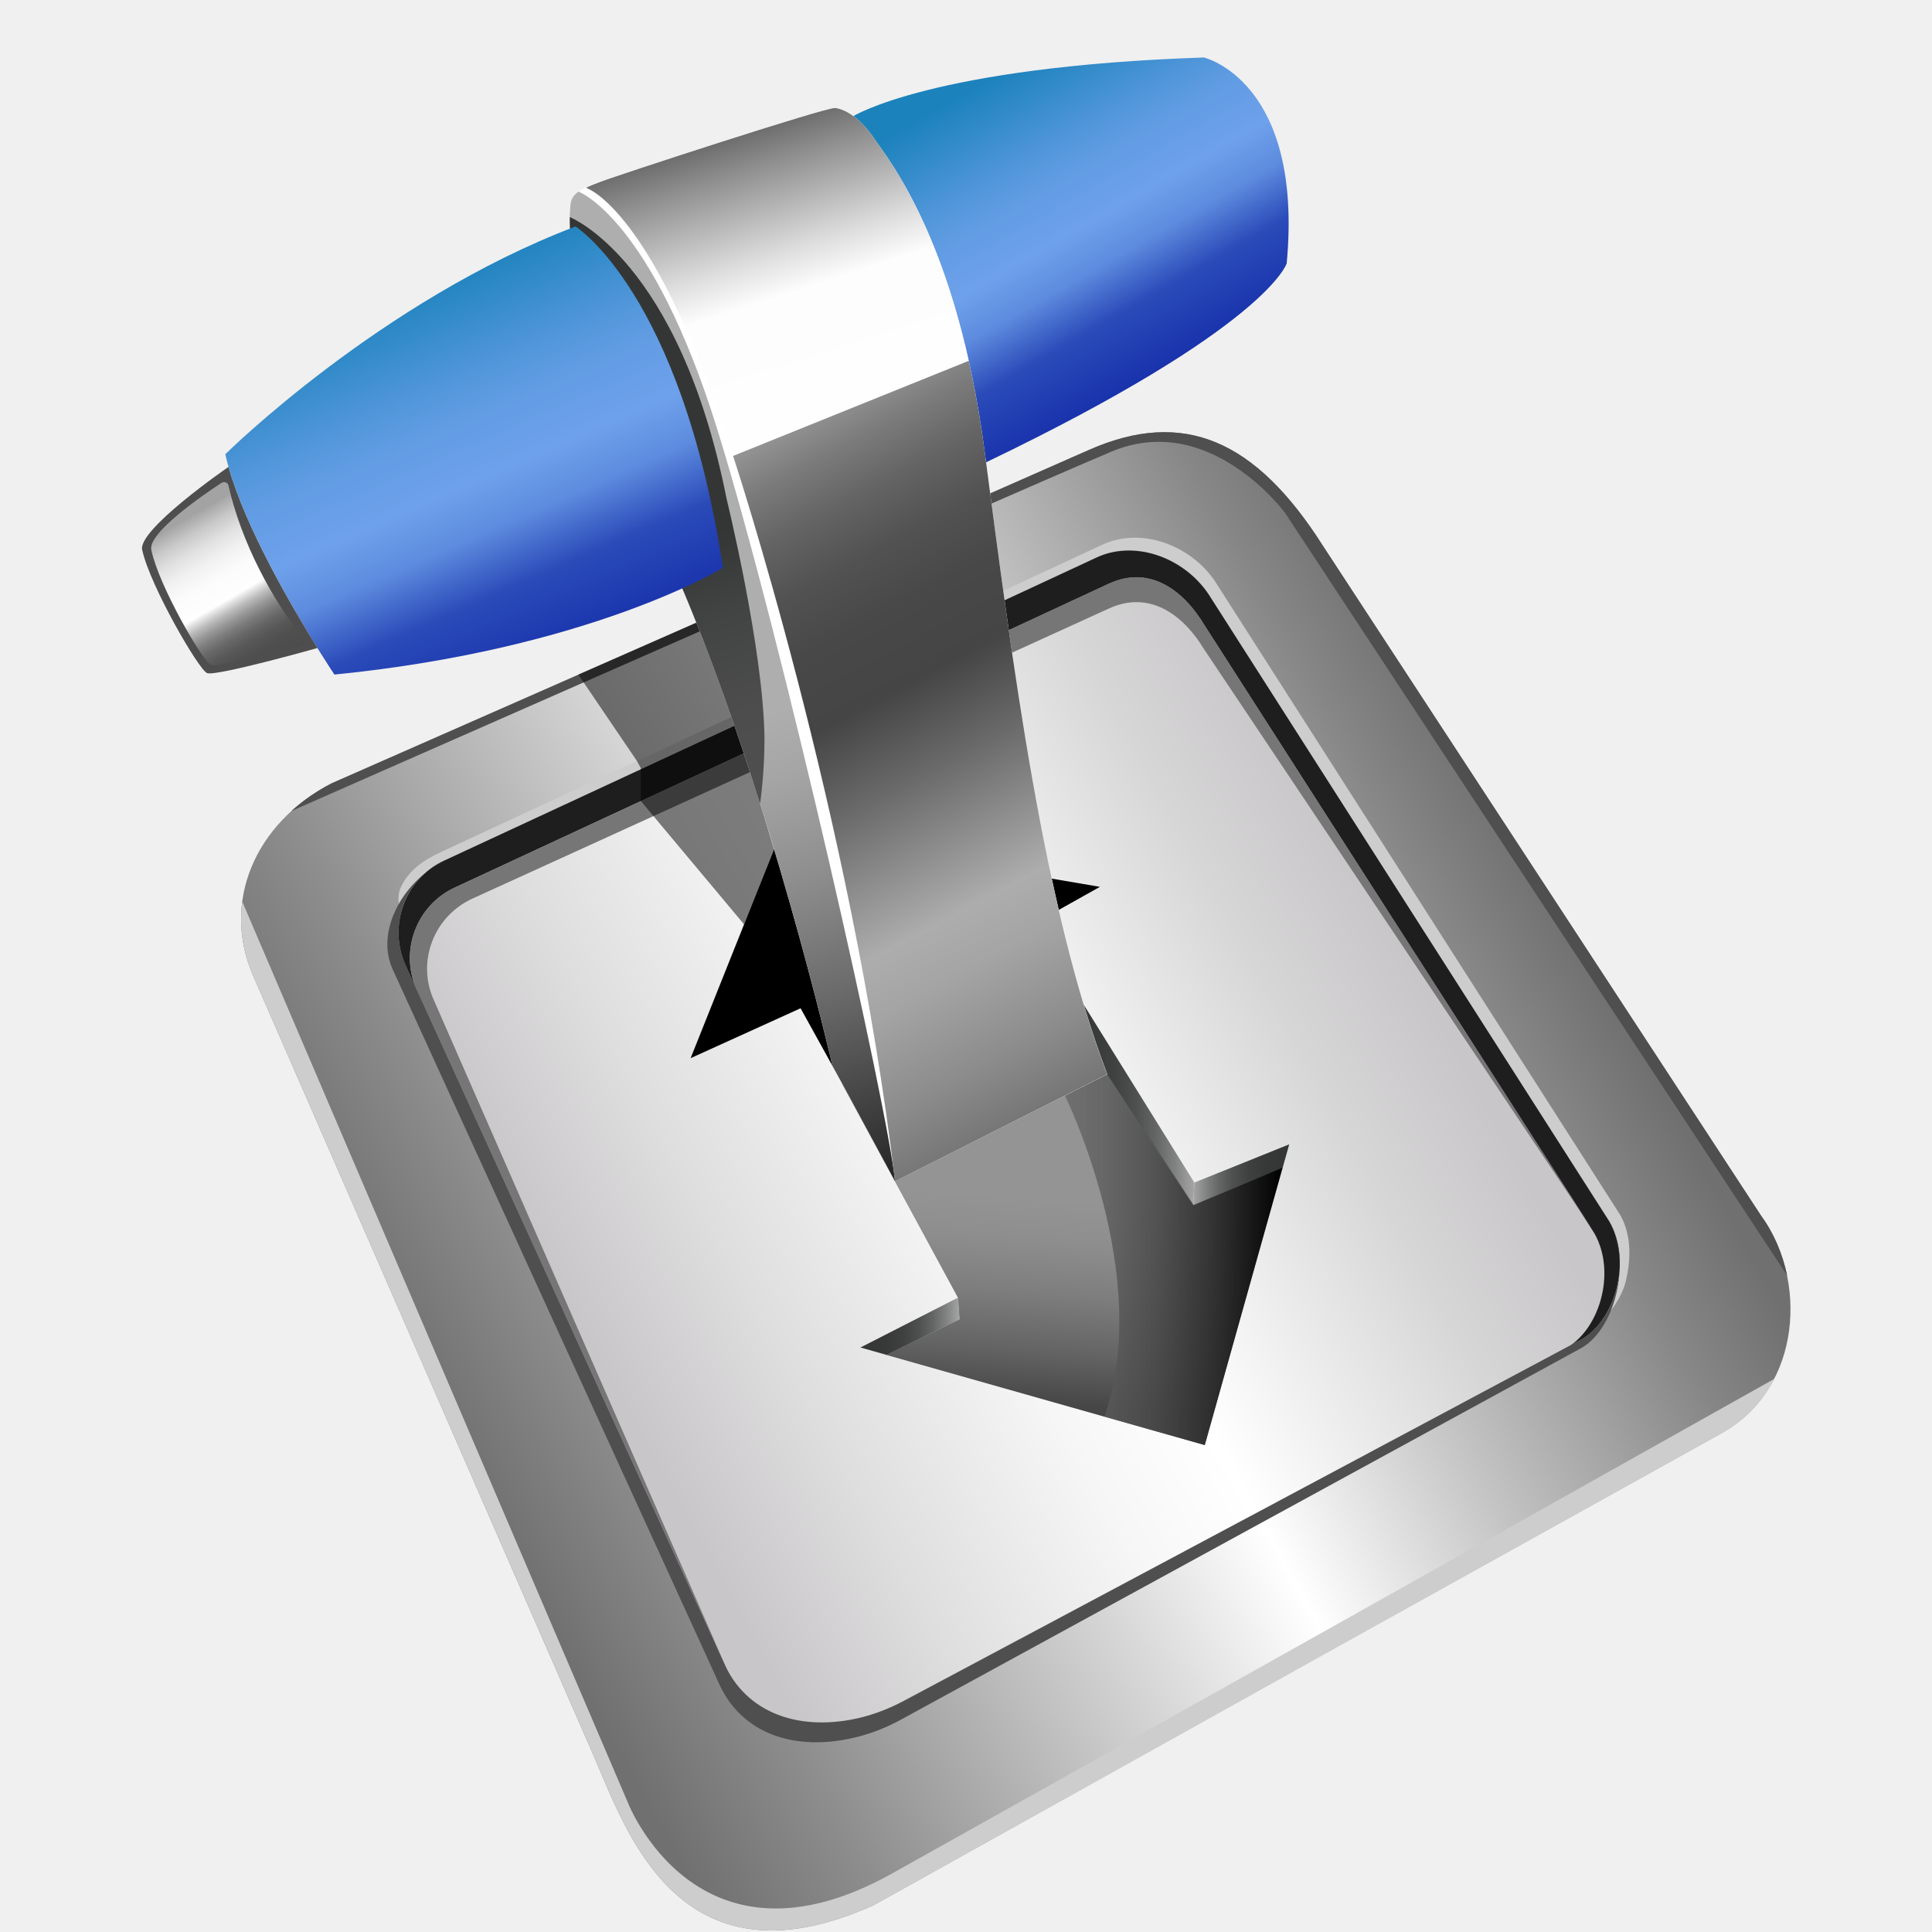
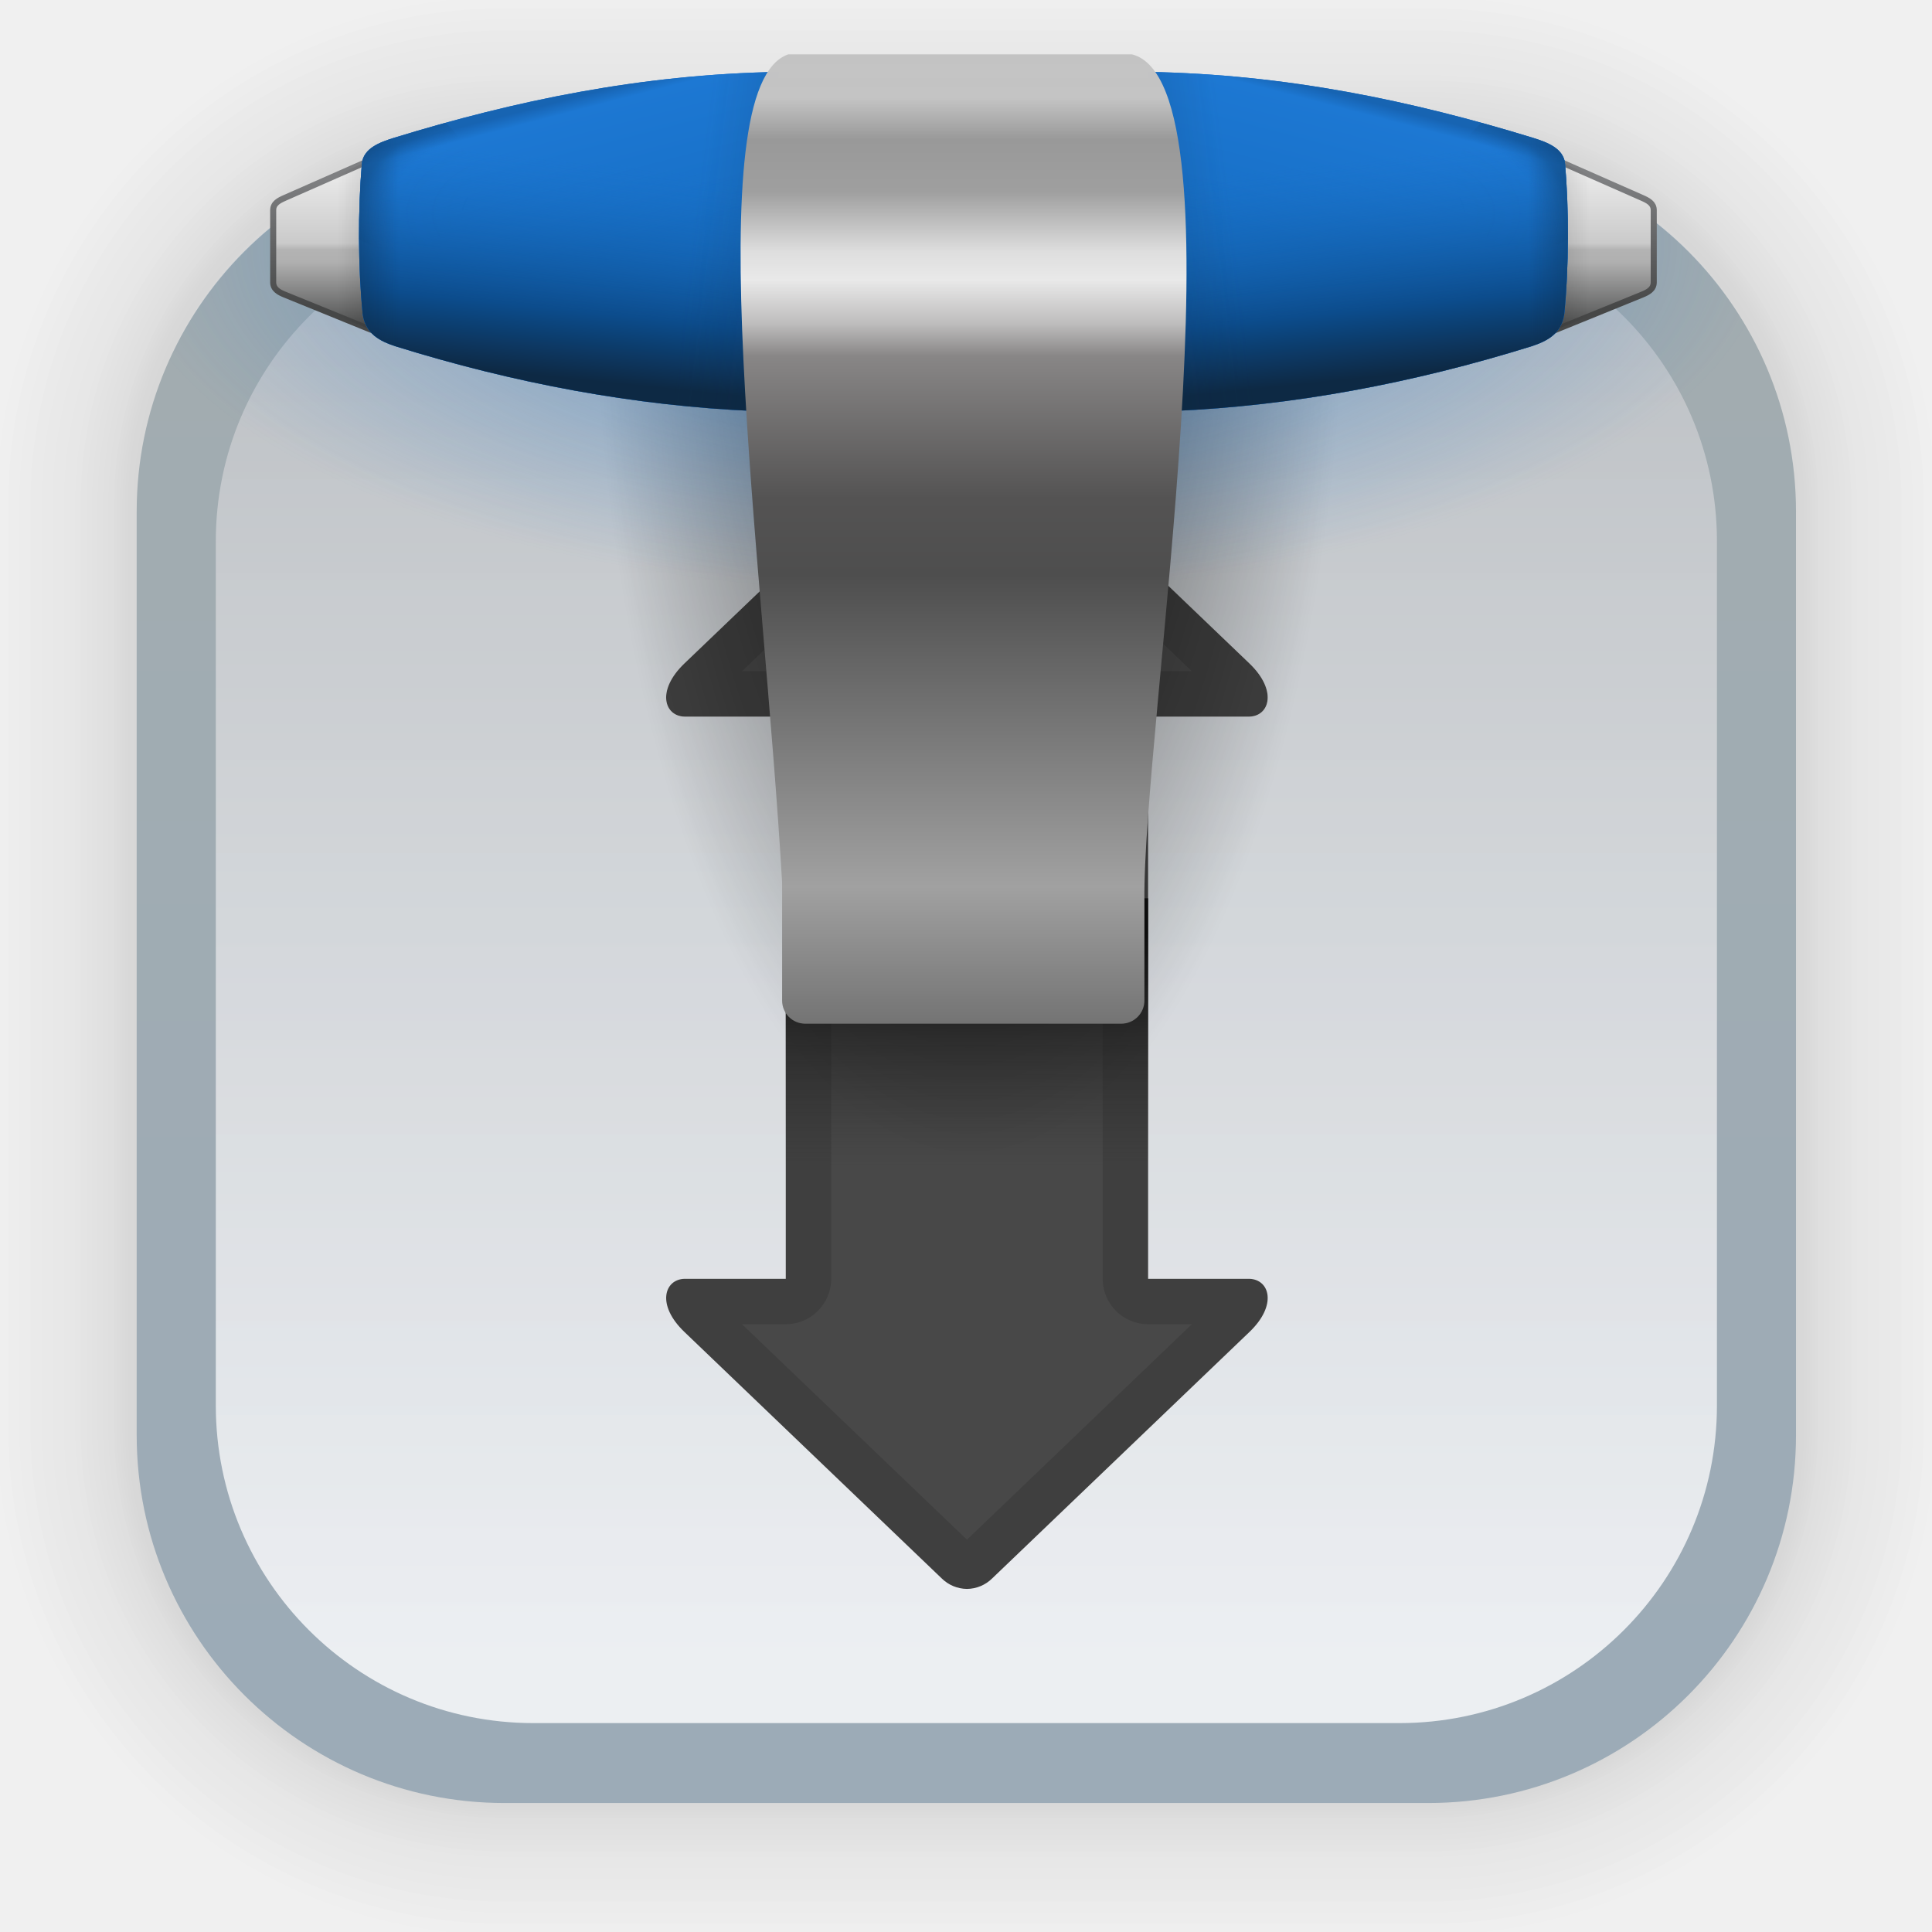
- <svg xmlns="http://www.w3.org/2000/svg" xmlns:xlink="http://www.w3.org/1999/xlink" version="1.1" id="transmission" x="0px" y="0px" viewBox="0 0 128 128" xml:space="preserve" width="128" height="128">
-   <defs id="defs275">
-     <linearGradient xlink:href="#SVGID_13_" id="linearGradient1103" gradientUnits="userSpaceOnUse" x1="237.544" y1="170.397" x2="313.544" y2="343.397" />
-     <linearGradient xlink:href="#SVGID_13_" id="linearGradient1121" x1="519.284" y1="70.751" x2="598.559" y2="208.06" gradientUnits="userSpaceOnUse" />
-   </defs>
-   <style type="text/css" id="style2">
- 	.st0{fill:url(#SVGID_1_);}
- 	.st1{fill:#CDCDCD;}
- 	.st2{fill:#1E1E1E;}
- 	.st3{fill:url(#SVGID_2_);}
- 	.st4{fill:#767676;}
- 	.st5{fill:#4F4F4F;}
- 	.st6{fill:url(#SVGID_3_);}
- 	.st7{fill:url(#SVGID_4_);}
- 	.st8{fill:url(#SVGID_5_);}
- 	.st9{fill:url(#SVGID_6_);}
- 	.st10{fill:url(#SVGID_7_);}
- 	.st11{opacity:0.5;}
- 	.st12{fill:url(#SVGID_8_);}
- 	.st13{fill:#FFFFFF;}
- 	.st14{fill:url(#SVGID_9_);}
- 	.st15{fill:url(#SVGID_10_);}
- 	.st16{fill:url(#SVGID_11_);}
- 	.st17{fill:url(#SVGID_12_);}
- 	.st18{fill:url(#SVGID_13_);}
- 	.st19{fill:#4E4E4E;}
- 	.st20{fill:url(#SVGID_14_);}
- </style>
-   <g id="g21" transform="matrix(0.1406384,0,0,0.1406384,-7.476271,-4.812653)">
-     <linearGradient id="SVGID_1_" gradientUnits="userSpaceOnUse" x1="261.277" y1="709.234" x2="770.243" y2="428.583">
-       <stop offset="0" style="stop-color:#707070" id="stop4" />
-       <stop offset="0.129" style="stop-color:#8D8D8D" id="stop6" />
-       <stop offset="0.408" style="stop-color:#D8D8D8" id="stop8" />
-       <stop offset="0.547" style="stop-color:#FFFFFF" id="stop10" />
-       <stop offset="0.722" style="stop-color:#C3C3C3" id="stop12" />
-       <stop offset="0.91" style="stop-color:#878787" id="stop14" />
-       <stop offset="1" style="stop-color:#707070" id="stop16" />
-     </linearGradient>
-     <path class="st0" d="M 864.8,709 464.6,931.8 c -92.2,41.3 -116.7,-36.1 -132,-71 L 172.5,494.1 c -15.3,-34.9 0.8,-72.1 36.7,-90.8 L 566.3,246.1 c 44.4,-19.5 78.4,-4.7 110.1,45.3 l 206.3,315.4 c 21.8,29.7 19.6,80.7 -17.9,102.2 z" id="path19" style="fill:url(#SVGID_1_)" />
+ <svg xmlns="http://www.w3.org/2000/svg" xmlns:xlink="http://www.w3.org/1999/xlink" height="128" viewBox="0 0 33.867 33.867" width="128" version="1.1" id="svg155">
+   <defs id="defs159" />
+   <linearGradient id="j" gradientUnits="userSpaceOnUse" spreadMethod="pad" x1="-47.703" x2="-44.01" y1="68.741" y2="32.945">
+     <stop offset="0" stop-color="#0d2944" id="stop2" />
+     <stop offset=".311" stop-color="#0c4c8c" id="stop4" />
+     <stop offset="1" stop-color="#176fc6" stop-opacity="0" id="stop6" />
+   </linearGradient>
+   <linearGradient id="i" gradientUnits="userSpaceOnUse" spreadMethod="pad" x1="-49.511" x2="-43.106" y1="23.182" y2="47.77">
+     <stop offset="0" stop-color="#1764b2" stop-opacity=".996" id="stop9" />
+     <stop offset=".087" stop-color="#1d78d3" id="stop11" />
+     <stop offset="1" stop-color="#176fc6" id="stop13" />
+   </linearGradient>
+   <linearGradient id="h" gradientUnits="userSpaceOnUse" x1="98.436" x2="67.627" xlink:href="#a" y1="50.305" y2="50.305" />
+   <linearGradient id="g" gradientUnits="userSpaceOnUse" x1="66.082" x2="66.082" y1="59.254" y2="37.905">
+     <stop offset="0" stop-color="#464747" id="stop17" />
+     <stop offset="1" stop-color="#7f8082" id="stop19" />
+   </linearGradient>
+   <linearGradient id="f" gradientUnits="userSpaceOnUse" x1="69.045" x2="69.045" y1="35.604" y2="63.345">
+     <stop offset="0" stop-color="#eee" id="stop22" />
+     <stop offset=".468" stop-color="#cacaca" id="stop24" />
+     <stop offset=".505" stop-color="#b3b3b3" id="stop26" />
+     <stop offset=".578" stop-color="#b0b0b0" id="stop28" />
+     <stop offset="1" stop-color="#454646" id="stop30" />
+   </linearGradient>
+   <linearGradient id="o" gradientUnits="userSpaceOnUse" x1="16.819" x2="16.819" y1="1.004" y2="17.97">
+     <stop offset="0" stop-color="#c3c3c3" stop-opacity=".996" id="stop33" />
+     <stop offset=".042" stop-color="#c4c4c4" id="stop35" />
+     <stop offset=".085" stop-color="#999" id="stop37" />
+     <stop offset=".139" stop-color="#9f9f9f" id="stop39" />
+     <stop offset=".201" stop-color="#dedede" id="stop41" />
+     <stop offset=".23" stop-color="#e9e9e9" id="stop43" />
+     <stop offset=".275" stop-color="#bebdbd" id="stop45" />
+     <stop offset=".309" stop-color="#888686" id="stop47" />
+     <stop offset=".456" stop-color="#545353" id="stop49" />
+     <stop offset=".535" stop-color="#4e4e4e" id="stop51" />
+     <stop offset=".857" stop-color="#a1a1a1" id="stop53" />
+     <stop offset="1" stop-color="#737373" id="stop55" />
+   </linearGradient>
+   <linearGradient id="a">
+     <stop offset="0" id="stop58" />
+     <stop offset="1" stop-opacity="0" id="stop60" />
+   </linearGradient>
+   <linearGradient id="n" gradientUnits="userSpaceOnUse" x1="17.192" x2="17.192" y1="16.337" y2="20.445">
+     <stop offset="0" stop-color="#0d0d0d" id="stop63" />
+     <stop offset="1" stop-color="#2c2c2c" stop-opacity="0" id="stop65" />
+   </linearGradient>
+   <linearGradient id="m" gradientUnits="userSpaceOnUse" x1="-.155" x2="-26.654" y1="45.781" y2="42.527">
+     <stop offset="0" stop-color="#0d2944" id="stop68" />
+     <stop offset="1" stop-color="#0d2944" stop-opacity="0" id="stop70" />
+   </linearGradient>
+   <linearGradient id="k" gradientUnits="userSpaceOnUse" x1="-94.708" x2="-75.286" y1="46.143" y2="46.143">
+     <stop offset="0" stop-color="#0d2944" id="stop73" />
+     <stop offset="1" stop-color="#0d2944" stop-opacity="0" id="stop75" />
+   </linearGradient>
+   <linearGradient id="c" gradientUnits="userSpaceOnUse" x1="17.751" x2="17.751" y1="4.29" y2="28.983">
+     <stop offset="0" stop-color="#bbbfc3" id="stop78" />
+     <stop offset="1" stop-color="#f1f3f6" stop-opacity=".941" id="stop80" />
+   </linearGradient>
+   <linearGradient id="b" gradientUnits="userSpaceOnUse" x1="16.938" x2="16.938" y1="5.627" y2="30.152">
+     <stop offset="0" stop-color="#a2acb0" id="stop83" />
+     <stop offset="1" stop-color="#9cabb7" id="stop85" />
+   </linearGradient>
+   <radialGradient id="l" cx="3.512" cy="47.23" gradientTransform="matrix(2.54236 0 0 1.47905 -60.842 -28.344)" gradientUnits="userSpaceOnUse" r="12.017" spreadMethod="pad">
+     <stop offset="0" stop-color="#1766b5" stop-opacity=".118" id="stop88" />
+     <stop offset=".82" stop-color="#1764b2" stop-opacity="0" id="stop90" />
+     <stop offset="1" stop-color="#0f4a84" id="stop92" />
+   </radialGradient>
+   <radialGradient id="d" cx="16.994" cy="4.308" gradientTransform="matrix(3.77953 0 0 9.2084 0 -23.39)" gradientUnits="userSpaceOnUse" r="6.579" xlink:href="#a" />
+   <radialGradient id="e" cx="16.993" cy="1.557" gradientTransform="matrix(2.81492 0 0 1.19422 14.815 14.385)" gradientUnits="userSpaceOnUse" r="19.382">
+     <stop offset="0" stop-color="#2a76c1" id="stop96" />
+     <stop offset="1" stop-color="#2a76c1" stop-opacity="0" id="stop98" />
+   </radialGradient>
+   <g id="g1702" transform="matrix(0.9757417,0,0,0.9757417,-65.75568,-37.33243)" style="opacity:0.297">
+     <rect style="fill:none;fill-opacity:1;stroke:#000000;stroke-width:0.1;stroke-linecap:round;stroke-linejoin:round;stroke-miterlimit:4;stroke-dasharray:none;stroke-opacity:0.02" id="rect1634" width="29.811" height="29.811" x="69.84" y="40.71" rx="6.61" ry="6.61" />
+     <rect ry="6.61" rx="6.61" y="40.71" x="69.84" height="29.811" width="29.811" id="rect1638" style="fill:none;fill-opacity:1;stroke:#000000;stroke-width:0.2;stroke-linecap:round;stroke-linejoin:round;stroke-miterlimit:4;stroke-dasharray:none;stroke-opacity:0.02" />
+     <rect style="fill:none;fill-opacity:1;stroke:#000000;stroke-width:0.3;stroke-linecap:round;stroke-linejoin:round;stroke-miterlimit:4;stroke-dasharray:none;stroke-opacity:0.02" id="rect1640" width="29.811" height="29.811" x="69.84" y="40.71" rx="6.61" ry="6.61" />
+     <rect ry="6.61" rx="6.61" y="40.71" x="69.84" height="29.811" width="29.811" id="rect1642" style="fill:none;fill-opacity:1;stroke:#000000;stroke-width:0.4;stroke-linecap:round;stroke-linejoin:round;stroke-miterlimit:4;stroke-dasharray:none;stroke-opacity:0.02" />
+     <rect style="fill:none;fill-opacity:1;stroke:#000000;stroke-width:0.5;stroke-linecap:round;stroke-linejoin:round;stroke-miterlimit:4;stroke-dasharray:none;stroke-opacity:0.02" id="rect1644" width="29.811" height="29.811" x="69.84" y="40.71" rx="6.61" ry="6.61" />
+     <rect ry="6.61" rx="6.61" y="40.71" x="69.84" height="29.811" width="29.811" id="rect1646" style="fill:none;fill-opacity:1;stroke:#000000;stroke-width:0.6;stroke-linecap:round;stroke-linejoin:round;stroke-miterlimit:4;stroke-dasharray:none;stroke-opacity:0.02" />
+     <rect style="fill:none;fill-opacity:1;stroke:#000000;stroke-width:0.7;stroke-linecap:round;stroke-linejoin:round;stroke-miterlimit:4;stroke-dasharray:none;stroke-opacity:0.02" id="rect1648" width="29.811" height="29.811" x="69.84" y="40.71" rx="6.61" ry="6.61" />
+     <rect ry="6.61" rx="6.61" y="40.71" x="69.84" height="29.811" width="29.811" id="rect1650" style="fill:none;fill-opacity:1;stroke:#000000;stroke-width:0.8;stroke-linecap:round;stroke-linejoin:round;stroke-miterlimit:4;stroke-dasharray:none;stroke-opacity:0.02" />
+     <rect style="fill:none;fill-opacity:1;stroke:#000000;stroke-width:1;stroke-linecap:round;stroke-linejoin:round;stroke-miterlimit:4;stroke-dasharray:none;stroke-opacity:0.02" id="rect1652" width="29.811" height="29.811" x="69.84" y="40.71" rx="6.61" ry="6.61" />
+     <rect ry="6.61" rx="6.61" y="40.71" x="69.84" height="29.811" width="29.811" id="rect1654" style="fill:none;fill-opacity:1;stroke:#000000;stroke-width:1.2;stroke-linecap:round;stroke-linejoin:round;stroke-miterlimit:4;stroke-dasharray:none;stroke-opacity:0.02" />
+     <rect style="fill:none;fill-opacity:1;stroke:#000000;stroke-width:1.4;stroke-linecap:round;stroke-linejoin:round;stroke-miterlimit:4;stroke-dasharray:none;stroke-opacity:0.02" id="rect1656" width="29.811" height="29.811" x="69.84" y="40.71" rx="6.61" ry="6.61" />
+     <rect ry="6.61" rx="6.61" y="40.71" x="69.84" height="29.811" width="29.811" id="rect1658" style="fill:none;fill-opacity:1;stroke:#000000;stroke-width:1.6;stroke-linecap:round;stroke-linejoin:round;stroke-miterlimit:4;stroke-dasharray:none;stroke-opacity:0.02" />
+     <rect style="fill:none;fill-opacity:1;stroke:#000000;stroke-width:1.8;stroke-linecap:round;stroke-linejoin:round;stroke-miterlimit:4;stroke-dasharray:none;stroke-opacity:0.02" id="rect1660" width="29.811" height="29.811" x="69.84" y="40.71" rx="6.61" ry="6.61" />
+     <rect ry="6.61" rx="6.61" y="40.71" x="69.84" height="29.811" width="29.811" id="rect1662" style="fill:none;fill-opacity:1;stroke:#000000;stroke-width:2;stroke-linecap:round;stroke-linejoin:round;stroke-miterlimit:4;stroke-dasharray:none;stroke-opacity:0.02" />
+     <rect style="fill:none;fill-opacity:1;stroke:#000000;stroke-width:2.2;stroke-linecap:round;stroke-linejoin:round;stroke-miterlimit:4;stroke-dasharray:none;stroke-opacity:0.02" id="rect1664" width="29.811" height="29.811" x="69.84" y="40.71" rx="6.61" ry="6.61" />
+     <rect ry="6.61" rx="6.61" y="40.71" x="69.84" height="29.811" width="29.811" id="rect1666" style="fill:none;fill-opacity:1;stroke:#000000;stroke-width:2.6;stroke-linecap:round;stroke-linejoin:round;stroke-miterlimit:4;stroke-dasharray:none;stroke-opacity:0.02" />
+     <rect style="fill:none;fill-opacity:1;stroke:#000000;stroke-width:3;stroke-linecap:round;stroke-linejoin:round;stroke-miterlimit:4;stroke-dasharray:none;stroke-opacity:0.02" id="rect1668" width="29.811" height="29.811" x="69.84" y="40.71" rx="6.61" ry="6.61" />
+     <rect ry="6.61" rx="6.61" y="40.71" x="69.84" height="29.811" width="29.811" id="rect1670" style="fill:none;fill-opacity:1;stroke:#000000;stroke-width:3.4;stroke-linecap:round;stroke-linejoin:round;stroke-miterlimit:4;stroke-dasharray:none;stroke-opacity:0.02" />
+     <rect style="fill:none;fill-opacity:1;stroke:#000000;stroke-width:3.8;stroke-linecap:round;stroke-linejoin:round;stroke-miterlimit:4;stroke-dasharray:none;stroke-opacity:0.02" id="rect1672" width="29.811" height="29.811" x="69.84" y="40.71" rx="6.61" ry="6.61" />
+     <rect ry="6.61" rx="6.61" y="40.71" x="69.84" height="29.811" width="29.811" id="rect1674" style="fill:none;fill-opacity:1;stroke:#000000;stroke-width:4.2;stroke-linecap:round;stroke-linejoin:round;stroke-miterlimit:4;stroke-dasharray:none;stroke-opacity:0.02" />
+     <rect style="fill:none;fill-opacity:1;stroke:#000000;stroke-width:4.6;stroke-linecap:round;stroke-linejoin:round;stroke-miterlimit:4;stroke-dasharray:none;stroke-opacity:0.02" id="rect1676" width="29.811" height="29.811" x="69.84" y="40.71" rx="6.61" ry="6.61" />
+     <rect ry="6.61" rx="6.61" y="40.71" x="69.84" height="29.811" width="29.811" id="rect1678" style="fill:none;fill-opacity:1;stroke:#000000;stroke-width:5;stroke-linecap:round;stroke-linejoin:round;stroke-miterlimit:4;stroke-dasharray:none;stroke-opacity:0.02" />
  </g>
-   <path class="st1" d="m 28.035,63.65 c -0.689,-1.491 -2.11,-3.502 -1.477,-4.866 0.506,-1.111 1.491,-1.8 2.686,-2.349 L 73.039,36.085 c 2.658,-1.224 6.076,0.098 7.651,2.728 l 26.665,41.699 c 0.745,1.336 0.703,2.953 0.352,4.402 -0.394,1.575 -2.011,3.305 -3.249,3.924 2.335,-1.167 3.699,-5.147 2.152,-7.89 L 80.24,39.629 c -1.561,-2.602 -4.936,-3.924 -7.566,-2.714 L 29.441,57.012 c -2.63,1.209 -2.63,3.966 -1.406,6.638" id="path23" style="fill:#cdcdcd;stroke-width:0.141" />
-   <path class="st2" d="M 104.613,88.824 60.044,112.62 c -0.928,0.492 -1.913,0.9 -2.925,1.153 -4.093,1.013 -7.693,-0.225 -9.184,-3.657 L 26.896,64.016 c -1.224,-2.658 -0.084,-5.794 2.546,-7.004 L 72.674,36.929 c 2.63,-1.209 6.005,0.113 7.566,2.714 l 26.398,41.305 c 1.533,2.728 0.309,6.708 -2.025,7.876 z" id="path25" style="fill:#1e1e1e;stroke-width:0.141" />
-   <linearGradient id="SVGID_2_" gradientUnits="userSpaceOnUse" x1="331.945" y1="668.696" x2="704.632" y2="464.676" gradientTransform="matrix(0.1406384,0,0,0.1406384,-7.476271,-4.812652)">
-     <stop offset="0" style="stop-color:#C8C6C8" id="stop27" />
-     <stop offset="0.182" style="stop-color:#DFDEDF" id="stop29" />
-     <stop offset="0.414" style="stop-color:#F6F6F6" id="stop31" />
-     <stop offset="0.556" style="stop-color:#FFFFFF" id="stop33" />
-     <stop offset="0.558" style="stop-color:#FFFFFF" id="stop35" />
-     <stop offset="0.85" style="stop-color:#D7D6D7" id="stop37" />
-     <stop offset="1" style="stop-color:#C8C6C8" id="stop39" />
-   </linearGradient>
-   <path class="st3" d="M 103.628,89.387 59.875,112.691 c -0.914,0.492 -1.87,0.872 -2.883,1.125 -4.008,1.013 -7.538,-0.183 -8.973,-3.516 L 27.627,65.619 c -1.181,-2.574 -0.056,-5.64 2.517,-6.821 L 73.475,38.673 c 2.574,-1.181 4.824,0.253 6.343,2.785 l 25.821,40.265 c 1.491,2.644 0.281,6.512 -2.011,7.665 z" id="path42" style="fill:url(#SVGID_2_);stroke-width:0.141" />
-   <path class="st4" d="M 48.034,110.3 28.752,66.28 c -1.167,-2.546 -0.028,-5.569 2.56,-6.751 L 73.461,40.318 c 2.574,-1.181 4.81,0.225 6.315,2.7 L 105.653,81.694 79.818,41.443 c -1.519,-2.517 -3.755,-3.966 -6.343,-2.785 L 30.144,58.798 c -2.574,1.181 -3.713,4.247 -2.517,6.821 l 20.407,44.681" id="path44" style="fill:#767676;stroke-width:0.141" />
-   <path class="st1" d="m 117.551,91.356 c -0.731,1.42 -1.856,2.658 -3.389,3.544 L 57.864,126.234 c -12.967,5.808 -16.412,-5.077 -18.564,-9.985 L 16.784,64.677 C 16.067,63.031 15.842,61.344 16.053,59.74 L 41.592,119.413 c 0,0 4.585,11.926 17.509,4.711 12.925,-7.215 58.449,-32.769 58.449,-32.769 z" id="path46" style="fill:#cdcdcd;stroke-width:0.141" />
-   <path class="st5" d="m 19.301,53.735 c 0.759,-0.689 1.645,-1.308 2.644,-1.828 L 72.167,29.798 c 6.244,-2.742 11.026,-0.661 15.484,6.371 l 29.014,44.357 c 0.844,1.153 1.435,2.531 1.744,3.994 L 85.134,33.975 c 0,0 -4.993,-6.793 -11.504,-4.05 -6.526,2.742 -54.329,23.81 -54.329,23.81 z" id="path48" style="fill:#4f4f4f;stroke-width:0.141" />
-   <path class="st5" d="m 29.498,57.012 c -2.63,1.209 -4.697,4.571 -3.474,7.229 l 21.56,47.184 c 1.477,3.446 5.091,4.683 9.184,3.657 1.027,-0.253 1.997,-0.647 2.925,-1.153 L 104.627,89.387 c 2.335,-1.167 3.53,-5.71 1.983,-8.452 h 0.014 c 1.547,2.742 0.323,6.723 -2.011,7.89 L 60.044,112.62 c -0.928,0.492 -1.913,0.9 -2.925,1.153 -4.093,1.013 -7.693,-0.225 -9.184,-3.657 L 26.896,64.016 c -1.224,-2.658 -0.084,-5.794 2.546,-7.004" id="path50" style="fill:#4f4f4f;stroke-width:0.141" />
-   <g id="g137" transform="matrix(0.1406384,0,0,0.1406384,-7.476271,-4.812653)">
-     <linearGradient id="SVGID_3_" gradientUnits="userSpaceOnUse" x1="559.078" y1="492.852" x2="543.505" y2="695.3">
-       <stop offset="0.526" style="stop-color:#949494" id="stop52" />
-       <stop offset="0.62" style="stop-color:#8E8E8E" id="stop54" />
-       <stop offset="0.742" style="stop-color:#7E7E7E" id="stop56" />
-       <stop offset="0.878" style="stop-color:#646464" id="stop58" />
-       <stop offset="1" style="stop-color:#464646" id="stop60" />
-     </linearGradient>
-     <polygon class="st6" points="657.4,584.3 615.1,602 549,501.9 549,499 449.8,544.8 504.4,645.5 505.1,655.7 470.7,672.5 620.7,715 " id="polygon63" style="fill:url(#SVGID_3_)" />
-     <linearGradient id="SVGID_4_" gradientUnits="userSpaceOnUse" x1="660.5" y1="587.625" x2="615.333" y2="587.625">
-       <stop offset="0" style="stop-color:#343636" id="stop65" />
-       <stop offset="0.26" style="stop-color:#373939" id="stop67" />
-       <stop offset="0.439" style="stop-color:#404242" id="stop69" />
-       <stop offset="0.594" style="stop-color:#4F5151" id="stop71" />
-       <stop offset="0.736" style="stop-color:#656666" id="stop73" />
-       <stop offset="0.867" style="stop-color:#818282" id="stop75" />
-       <stop offset="0.991" style="stop-color:#A3A3A3" id="stop77" />
-       <stop offset="1" style="stop-color:#A6A6A6" id="stop79" />
-     </linearGradient>
-     <polygon class="st7" points="657.4,584.3 615.3,602 615.8,591.3 660.5,573.3 " id="polygon82" style="fill:url(#SVGID_4_)" />
-     <linearGradient id="SVGID_5_" gradientUnits="userSpaceOnUse" x1="549" y1="548.916" x2="615.75" y2="548.916">
-       <stop offset="0" style="stop-color:#343636" id="stop84" />
-       <stop offset="0.26" style="stop-color:#373939" id="stop86" />
-       <stop offset="0.439" style="stop-color:#404242" id="stop88" />
-       <stop offset="0.594" style="stop-color:#4F5151" id="stop90" />
-       <stop offset="0.736" style="stop-color:#656666" id="stop92" />
-       <stop offset="0.867" style="stop-color:#818282" id="stop94" />
-       <stop offset="0.991" style="stop-color:#A3A3A3" id="stop96" />
-       <stop offset="1" style="stop-color:#A6A6A6" id="stop98" />
-     </linearGradient>
-     <polygon class="st8" points="549,501.9 549,499.1 556.4,495.8 615.8,591.3 615.3,602 " id="polygon101" style="fill:url(#SVGID_5_)" />
-     <linearGradient id="SVGID_6_" gradientUnits="userSpaceOnUse" x1="458.5" y1="658.989" x2="505.167" y2="658.989">
-       <stop offset="0" style="stop-color:#343636" id="stop103" />
-       <stop offset="0.26" style="stop-color:#373939" id="stop105" />
-       <stop offset="0.439" style="stop-color:#404242" id="stop107" />
-       <stop offset="0.594" style="stop-color:#4F5151" id="stop109" />
-       <stop offset="0.736" style="stop-color:#656666" id="stop111" />
-       <stop offset="0.867" style="stop-color:#818282" id="stop113" />
-       <stop offset="0.991" style="stop-color:#A3A3A3" id="stop115" />
-       <stop offset="1" style="stop-color:#A6A6A6" id="stop117" />
-     </linearGradient>
-     <polygon class="st9" points="470.8,672.5 505.2,655.7 504.5,645.5 458.5,669 " id="polygon120" style="fill:url(#SVGID_6_)" />
-     <polygon points="378.5,532.7 421,426.3 571.3,452 539.2,470 450,544.8 430.3,509.2 " id="polygon122" />
-     <linearGradient id="SVGID_7_" gradientUnits="userSpaceOnUse" x1="657.382" y1="627.639" x2="554.8" y2="627.639">
-       <stop offset="0" style="stop-color:#000000" id="stop124" />
-       <stop offset="0.294" style="stop-color:#282828;stop-opacity:0.926" id="stop126" />
-       <stop offset="0.588" style="stop-color:#484848;stop-opacity:0.853" id="stop128" />
-       <stop offset="0.833" style="stop-color:#5C5C5C;stop-opacity:0.792" id="stop130" />
-       <stop offset="1" style="stop-color:#636363;stop-opacity:0.75" id="stop132" />
-     </linearGradient>
-     <path class="st10" d="m 554.8,550.3 c 0,0 41.9,84.8 18.6,151.2 l 47.3,13.4 36.7,-130.7 -42,17.7 -40.6,-61.7 z" id="path135" style="fill:url(#SVGID_7_)" />
+   <rect fill="url(#b)" height="29.087" rx="6.449" width="29.087" x="2.396" y="2.519" id="rect101" />
+   <rect fill="url(#c)" height="26.285" rx="5.567" width="26.314" x="3.783" y="3.92" id="rect103" />
+   <path d="M16.95 7.127a.639.639 0 00-.443.185l-4.51 4.318c-.497.477-.35.922 0 .932h1.777v9.855h-1.776c-.35.01-.498.456 0 .932l4.509 4.319a.639.639 0 00.443.185.639.639 0 00.443-.185l4.509-4.319c.497-.476.35-.921 0-.932h-1.776v-9.855h1.776c.35-.01.497-.455 0-.932l-4.509-4.318a.639.639 0 00-.443-.185z" fill="#fff" id="path105" />
+   <path d="M16.95 7.127a.639.639 0 00-.443.185l-4.51 4.318c-.497.477-.35.922 0 .932h1.777v9.855h-1.776c-.35.01-.498.456 0 .932l4.509 4.319a.639.639 0 00.443.185.639.639 0 00.443-.185l4.509-4.319c.497-.476.35-.921 0-.932h-1.776v-9.855h1.776c.35-.01.497-.455 0-.932l-4.509-4.318a.639.639 0 00-.443-.185z" fill="#484848" id="path107" />
+   <path d="M39.531 9.52a24.867 60.586 0 00-.168 6.763A24.867 60.586 0 0064.23 76.87a24.867 60.586 0 0024.867-60.586 24.867 60.586 0 00-.184-6.763h-49.38z" fill="url(#d)" opacity=".735" transform="scale(.26458)" id="path109" />
+   <path d="M16.95 7.127a.639.639 0 00-.443.185l-4.51 4.318c-.497.477-.35.922 0 .932h1.777v9.855h-1.776c-.351.01-.498.456 0 .932l4.509 4.319a.639.639 0 00.443.185.639.639 0 00.443-.185l4.509-4.319c.497-.476.35-.921 0-.932h-1.776v-9.855h1.776c.35-.01.497-.455 0-.932l-4.51-4.318a.639.639 0 00-.442-.185zm0 .863l3.942 3.776h-.766a.796.796 0 00-.796.796v9.855a.796.796 0 00.796.796h.766L16.95 26.99l-3.943-3.777h.767a.796.796 0 00.796-.796v-9.855a.796.796 0 00-.796-.796h-.767z" fill-opacity=".128" id="path111" />
+   <path d="M33.434 9.52A24.323 24.323 0 009.057 33.895v5.585a92.84 23.46 0 0053.972 4.397 92.84 23.46 0 0055.965-4.768v-5.214A24.323 24.323 0 0094.617 9.52z" fill="url(#e)" opacity=".747" transform="scale(.26458)" id="path113" />
+   <g stroke-linecap="round" stroke-linejoin="round" id="g119">
+     <path d="M58.934 41.056l15.98-7.042c.98-.432 1.917.906 1.917 2.032v25.459c0 1.125-.926 2.434-1.918 2.031l-15.98-6.5c-.991-.404-1.917-.906-1.917-2.031V43.087c0-1.125.937-1.599 1.918-2.03z" fill="url(#f)" stroke="url(#g)" transform="translate(-1.264 -.89) scale(.10616)" id="path115" />
+     <path d="M58.934 41.056l15.98-7.042c.98-.432 1.917.906 1.917 2.032v25.459c0 1.125-.926 2.434-1.918 2.031l-15.98-6.5c-.991-.404-1.917-.906-1.917-2.031V43.087c0-1.125.937-1.599 1.918-2.03z" fill="url(#h)" opacity=".654" transform="translate(-1.264 -.89) scale(.10616)" id="path117" />
  </g>
-   <polygon class="st11" points="403.7,469.7 355,411.5 355,396 353.2,392.7 325.6,352 385.8,325.5 417.8,434.3 " id="polygon139" style="opacity:0.5" transform="matrix(0.1406384,0,0,0.1406384,-7.476271,-4.812653)" />
-   <g id="g233" transform="matrix(0.1406384,0,0,0.1406384,-7.476271,-4.812653)">
-     <linearGradient id="SVGID_8_" gradientUnits="userSpaceOnUse" x1="528.046" y1="61.674" x2="606.046" y2="213.674" xlink:href="#SVGID_13_">
-       <stop offset="0" style="stop-color:#BC1E1B" id="stop141" />
-       <stop offset="0.553" style="stop-color:#A61B19" id="stop143" />
-       <stop offset="0.631" style="stop-color:#991917" id="stop145" />
-       <stop offset="0.871" style="stop-color:#761311" id="stop147" />
-       <stop offset="1" style="stop-color:#69110F" id="stop149" />
-     </linearGradient>
-     <path class="st12" d="m 517.7,252 c 132.7,-63.7 141.6,-93.7 141.6,-93.7 8,-86 -39,-97 -39,-97 -127.7,4.3 -165.1,27.6 -165.1,27.6 0,0 44.2,61.8 62.5,163.1 z" id="path152" style="fill:url(#linearGradient1121);fill-opacity:1" />
-     <path class="st13" d="m 474.8,590.7 -24.8,-45.9 -4.7,-8.6 c 0,0 -29.6,-128.3 -71,-225.5 0,0 -58.6,-134.1 -52.3,-180.8 0.9,-4.8 5,-6.7 13.7,-10 8.8,-3.3 106.9,-35.3 110.9,-34.8 4,0.5 11.1,3.8 18,13.9 6.9,10.1 39.4,49 52.4,147.8 13,98.8 27.5,214.1 57.8,293.5 z" id="path154" style="fill:#ffffff" />
-     <linearGradient id="SVGID_9_" gradientUnits="userSpaceOnUse" x1="331.094" y1="119.708" x2="480.094" y2="591.708">
-       <stop offset="0.534" style="stop-color:#AEAEAE" id="stop156" />
-       <stop offset="0.595" style="stop-color:#A5A5A5" id="stop158" />
-       <stop offset="0.692" style="stop-color:#8E8E8E" id="stop160" />
-       <stop offset="0.814" style="stop-color:#686868" id="stop162" />
-       <stop offset="0.954" style="stop-color:#343434" id="stop164" />
-       <stop offset="1" style="stop-color:#212121" id="stop166" />
-     </linearGradient>
-     <path class="st14" d="m 474.8,590.7 -24.8,-45.9 -4.7,-8.6 c 0,0 -29.6,-128.3 -71,-225.5 0,0 -58.6,-134.1 -52.3,-180.8 0.4,-2.3 1.6,-4 3.7,-5.4 0,0 34.5,12.4 65.5,112.4 31,100 80.5,321 83.6,353.8 z" id="path169" style="fill:url(#SVGID_9_)" />
-     <linearGradient id="SVGID_10_" gradientUnits="userSpaceOnUse" x1="330.723" y1="134.048" x2="430.723" y2="420.048">
-       <stop offset="0.534" style="stop-color:#343636" id="stop171" />
-       <stop offset="0.658" style="stop-color:#424343" id="stop173" />
-       <stop offset="0.814" style="stop-color:#4D4D4D" id="stop175" />
-       <stop offset="1" style="stop-color:#505050" id="stop177" />
-     </linearGradient>
-     <path class="st15" d="m 411.2,412.8 c -10.5,-33.5 -23.1,-69.5 -36.9,-102.1 0,0 -53.6,-122.8 -52.7,-174.2 0,0 51.5,20.2 73.8,132.5 0,0 17.4,70.8 17.9,113 0,17.5 -2.1,30.8 -2.1,30.8 z" id="path180" style="fill:url(#SVGID_10_)" />
-     <linearGradient id="SVGID_11_" gradientUnits="userSpaceOnUse" x1="398.933" y1="97.163" x2="442.433" y2="232.663">
-       <stop offset="0" style="stop-color:#6A6A6A" id="stop182" />
-       <stop offset="0.126" style="stop-color:#8E8E8E" id="stop184" />
-       <stop offset="0.422" style="stop-color:#DDDDDD" id="stop186" />
-       <stop offset="0.559" style="stop-color:#FDFDFD" id="stop188" />
-       <stop offset="1" style="stop-color:#FEFEFE" id="stop190" />
-     </linearGradient>
-     <path class="st16" d="M 509.5,204.2 C 494.3,136.4 470.4,107.5 464.6,99 c -6.9,-10.1 -14,-13.4 -18,-13.9 -4,-0.5 -102.1,31.5 -110.9,34.9 -2.6,1 -4.7,1.8 -6.5,2.7 0,0 32.5,9.4 69.3,126.4 z" id="path193" style="fill:url(#SVGID_11_)" />
-     <linearGradient id="SVGID_12_" gradientUnits="userSpaceOnUse" x1="409.844" y1="242.954" x2="573.401" y2="549.839">
-       <stop offset="0" style="stop-color:#949494" id="stop195" />
-       <stop offset="5.532010e-02" style="stop-color:#7C7C7C" id="stop197" />
-       <stop offset="0.127" style="stop-color:#646464" id="stop199" />
-       <stop offset="0.203" style="stop-color:#525252" id="stop201" />
-       <stop offset="0.285" style="stop-color:#484848" id="stop203" />
-       <stop offset="0.384" style="stop-color:#454545" id="stop205" />
-       <stop offset="0.502" style="stop-color:#6A6A6A" id="stop207" />
-       <stop offset="0.69" style="stop-color:#ADADAD" id="stop209" />
-       <stop offset="0.765" style="stop-color:#A4A4A4" id="stop211" />
-       <stop offset="0.887" style="stop-color:#8C8C8C" id="stop213" />
-       <stop offset="1" style="stop-color:#707070" id="stop215" />
-     </linearGradient>
-     <path class="st17" d="m 474.8,590.7 99.9,-50.4 C 544.5,460.9 530,345.5 517,246.8 514.9,231.1 512.4,217 509.5,204.2 l -111,44.8 c 0,0 55.7,168.4 76.3,341.7 z" id="path218" style="fill:url(#SVGID_12_)" />
-     <linearGradient id="SVGID_13_" gradientUnits="userSpaceOnUse" x1="237.544" y1="170.397" x2="313.544" y2="343.397">
-       <stop offset="0" style="stop-color:#1b82bc;stop-opacity:1" id="stop220" />
-       <stop id="stop1111" style="stop-color:#5397db;stop-opacity:1;" offset="0.281" />
-       <stop offset="0.365" style="stop-color:#619ce3;stop-opacity:1;" id="stop1113" />
-       <stop id="stop1105" style="stop-color:#6ea1eb;stop-opacity:1" offset="0.523" />
-       <stop offset="0.65" style="stop-color:#5d8bde;stop-opacity:1;" id="stop1109" />
-       <stop offset="0.802" style="stop-color:#2b4bb9;stop-opacity:1;" id="stop1107" />
-       <stop offset="1" style="stop-color:#1933ac;stop-opacity:1" id="stop228" />
-     </linearGradient>
-     <path class="st18" d="m 393.7,301.7 c 0,0 -62.3,38.3 -183,50.3 0,0 -42.4,-63.1 -51.4,-103.8 0,0 73.1,-72.4 165,-107.3 0,0.1 49.7,31.1 69.4,160.8 z" id="path231" style="fill:url(#linearGradient1103);fill-opacity:1" />
+   <path d="M13.218 7.204c-2.095-.09-4.208-.487-6.287-1.135-.275-.09-.523-.217-.573-.561a15.274 15.274 0 01-.014-2.649c.034-.264.317-.366.558-.442 2.123-.652 4.323-1.113 6.75-1.157z" fill="#186ac7" id="path121" />
+   <path d="M-16.643 74.14c-19.733-.845-39.643-4.587-59.227-10.692-2.582-.858-4.924-2.05-5.395-5.288-.776-7.678-.797-17.273-.128-24.95.32-2.487 2.984-3.45 5.252-4.166 20-6.145 40.723-10.485 63.589-10.898z" fill="url(#i)" transform="translate(14.985 -.666) scale(.10616)" id="path123" />
+   <path d="M-16.643 74.14c-19.733-.845-39.643-4.587-59.227-10.692-2.582-.858-4.924-2.05-5.395-5.288-.776-7.678-.797-17.273-.128-24.95.32-2.487 2.984-3.45 5.252-4.166 20-6.145 40.723-10.485 63.589-10.898z" fill="url(#j)" transform="translate(14.985 -.666) scale(.10616)" id="path125" />
+   <path d="M-16.643 74.14c-19.733-.845-39.643-4.587-59.227-10.692-2.582-.858-4.924-2.05-5.395-5.288-.776-7.678-.797-17.273-.128-24.95.32-2.487 2.984-3.45 5.252-4.166 20-6.145 40.723-10.485 63.589-10.898z" fill="url(#k)" transform="translate(14.985 -.666) scale(.10616)" id="path127" />
+   <path d="M-67.578 26.548a310.687 310.687 0 00-8.563 2.496c-2.268.716-4.932 1.68-5.252 4.166-.336 3.863-.497 8.21-.476 12.555a12.017 12.017 0 006.433 1.883 12.017 12.017 0 0012.018-12.016 12.017 12.017 0 00-4.16-9.084z" fill="url(#l)" opacity=".392" transform="translate(14.985 -.666) scale(.10616)" id="path129" />
+   <path d="M-16.643 74.14c-19.733-.845-39.643-4.587-59.227-10.692-2.582-.858-4.924-2.05-5.395-5.288-.776-7.678-.797-17.273-.128-24.95.32-2.487 2.984-3.45 5.252-4.166 20-6.145 40.723-10.485 63.589-10.898z" fill="url(#m)" opacity=".315" transform="translate(14.985 -.666) scale(.10616)" id="path131" />
+   <g stroke-linecap="round" stroke-linejoin="round" id="g137">
+     <path d="M58.934 41.056l15.98-7.042c.98-.432 1.917.906 1.917 2.032v25.459c0 1.125-.926 2.434-1.918 2.031l-15.98-6.5c-.991-.404-1.917-.906-1.917-2.031V43.087c0-1.125.937-1.599 1.918-2.03z" fill="url(#f)" stroke="url(#g)" transform="matrix(-.10616 0 0 .10616 35.042 -.89)" id="path133" />
+     <path d="M58.934 41.056l15.98-7.042c.98-.432 1.917.906 1.917 2.032v25.459c0 1.125-.926 2.434-1.918 2.031l-15.98-6.5c-.991-.404-1.917-.906-1.917-2.031V43.087c0-1.125.937-1.599 1.918-2.03z" fill="url(#h)" opacity=".654" transform="matrix(-.10616 0 0 .10616 35.042 -.89)" id="path135" />
  </g>
-   <g id="g270" transform="matrix(0.1406384,0,0,0.1406384,-7.476271,-4.812653)">
-     <path class="st19" d="m 120.2,293.5 c 3.7,16.7 26.5,56.1 30.5,57.8 4,1.7 52,-11.8 52,-11.8 -11.9,-19.1 -33.8,-56.4 -41.9,-85.3 -0.1,0 -43.6,30 -40.6,39.3 z" id="path235" style="fill:#4e4e4e" />
-     <linearGradient id="SVGID_14_" gradientUnits="userSpaceOnUse" x1="137.276" y1="273.3" x2="179.89" y2="347.11">
-       <stop offset="7.356948e-02" style="stop-color:#A3A3A3" id="stop237" />
-       <stop offset="9.450606e-02" style="stop-color:#ACACAC" id="stop239" />
-       <stop offset="0.173" style="stop-color:#CACACA" id="stop241" />
-       <stop offset="0.257" style="stop-color:#E1E1E1" id="stop243" />
-       <stop offset="0.346" style="stop-color:#F1F1F1" id="stop245" />
-       <stop offset="0.445" style="stop-color:#FBFBFB" id="stop247" />
-       <stop offset="0.575" style="stop-color:#FEFEFE" id="stop249" />
-       <stop offset="0.6" style="stop-color:#E3E3E3" id="stop251" />
-       <stop offset="0.641" style="stop-color:#BBBBBB" id="stop253" />
-       <stop offset="0.686" style="stop-color:#999999" id="stop255" />
-       <stop offset="0.733" style="stop-color:#7D7D7D" id="stop257" />
-       <stop offset="0.784" style="stop-color:#676767" id="stop259" />
-       <stop offset="0.84" style="stop-color:#585858" id="stop261" />
-       <stop offset="0.905" style="stop-color:#4F4F4F" id="stop263" />
-       <stop offset="1" style="stop-color:#4C4C4C" id="stop265" />
-     </linearGradient>
-     <path class="st20" d="m 124.5,293.5 c 3.5,16.7 24.1,52.2 27.9,53.9 3.1,1.4 31.9,-6 42.4,-8.9 1.6,-0.5 2.2,-2.4 1.2,-3.7 -14.4,-17.7 -29.1,-44.9 -35.2,-71.8 -0.3,-1.5 -2,-2.1 -3.3,-1.3 -8.6,5.6 -35.4,24 -33,31.8 z" id="path268" style="fill:url(#SVGID_14_)" />
-   </g>
+   <path d="M20.56 7.204c2.095-.09 4.208-.487 6.287-1.135.275-.09.523-.217.573-.561.083-.815.085-1.834.014-2.649-.034-.264-.317-.366-.558-.442-2.123-.652-4.323-1.113-6.75-1.157z" fill="#186ac7" id="path139" />
+   <path d="M-16.643 74.14c-19.733-.845-39.643-4.587-59.227-10.692-2.582-.858-4.924-2.05-5.395-5.288-.776-7.678-.797-17.273-.128-24.95.32-2.487 2.984-3.45 5.252-4.166 20-6.145 40.723-10.485 63.589-10.898z" fill="url(#i)" transform="matrix(-.10616 0 0 .10616 18.793 -.666)" id="path141" />
+   <path d="M-16.643 74.14c-19.733-.845-39.643-4.587-59.227-10.692-2.582-.858-4.924-2.05-5.395-5.288-.776-7.678-.797-17.273-.128-24.95.32-2.487 2.984-3.45 5.252-4.166 20-6.145 40.723-10.485 63.589-10.898z" fill="url(#j)" transform="matrix(-.10616 0 0 .10616 18.793 -.666)" id="path143" />
+   <path d="M-16.643 74.14c-19.733-.845-39.643-4.587-59.227-10.692-2.582-.858-4.924-2.05-5.395-5.288-.776-7.678-.797-17.273-.128-24.95.32-2.487 2.984-3.45 5.252-4.166 20-6.145 40.723-10.485 63.589-10.898z" fill="url(#k)" transform="matrix(-.10616 0 0 .10616 18.793 -.666)" id="path145" />
+   <path d="M-67.578 26.548a310.687 310.687 0 00-8.563 2.496c-2.268.716-4.932 1.68-5.252 4.166-.336 3.863-.497 8.21-.476 12.555a12.017 12.017 0 006.433 1.883 12.017 12.017 0 0012.018-12.016 12.017 12.017 0 00-4.16-9.084z" fill="url(#l)" opacity=".392" transform="matrix(-.10616 0 0 .10616 18.793 -.666)" id="path147" />
+   <path d="M-16.643 74.14c-19.733-.845-39.643-4.587-59.227-10.692-2.582-.858-4.924-2.05-5.395-5.288-.776-7.678-.797-17.273-.128-24.95.32-2.487 2.984-3.45 5.252-4.166 20-6.145 40.723-10.485 63.589-10.898z" fill="url(#m)" opacity=".315" transform="matrix(-.10616 0 0 .10616 18.793 -.666)" id="path149" />
+   <path d="M13.774 15.748v6.67h-1.776c-.351.01-.498.455 0 .931l4.509 4.319a.639.639 0 00.443.185.639.639 0 00.443-.185l4.509-4.319c.497-.476.35-.921 0-.932h-1.776v-6.67z" fill="url(#n)" id="path151" />
+   <path d="M13.818.953c-1.63.553-.43 8.888-.108 14.518v2.067c0 .226.181.407.407.407h5.537a.406.406 0 00.407-.407v-1.737c-.04-2.994 1.82-14.33-.217-14.848z" fill="url(#o)" id="path153" />
</svg>
